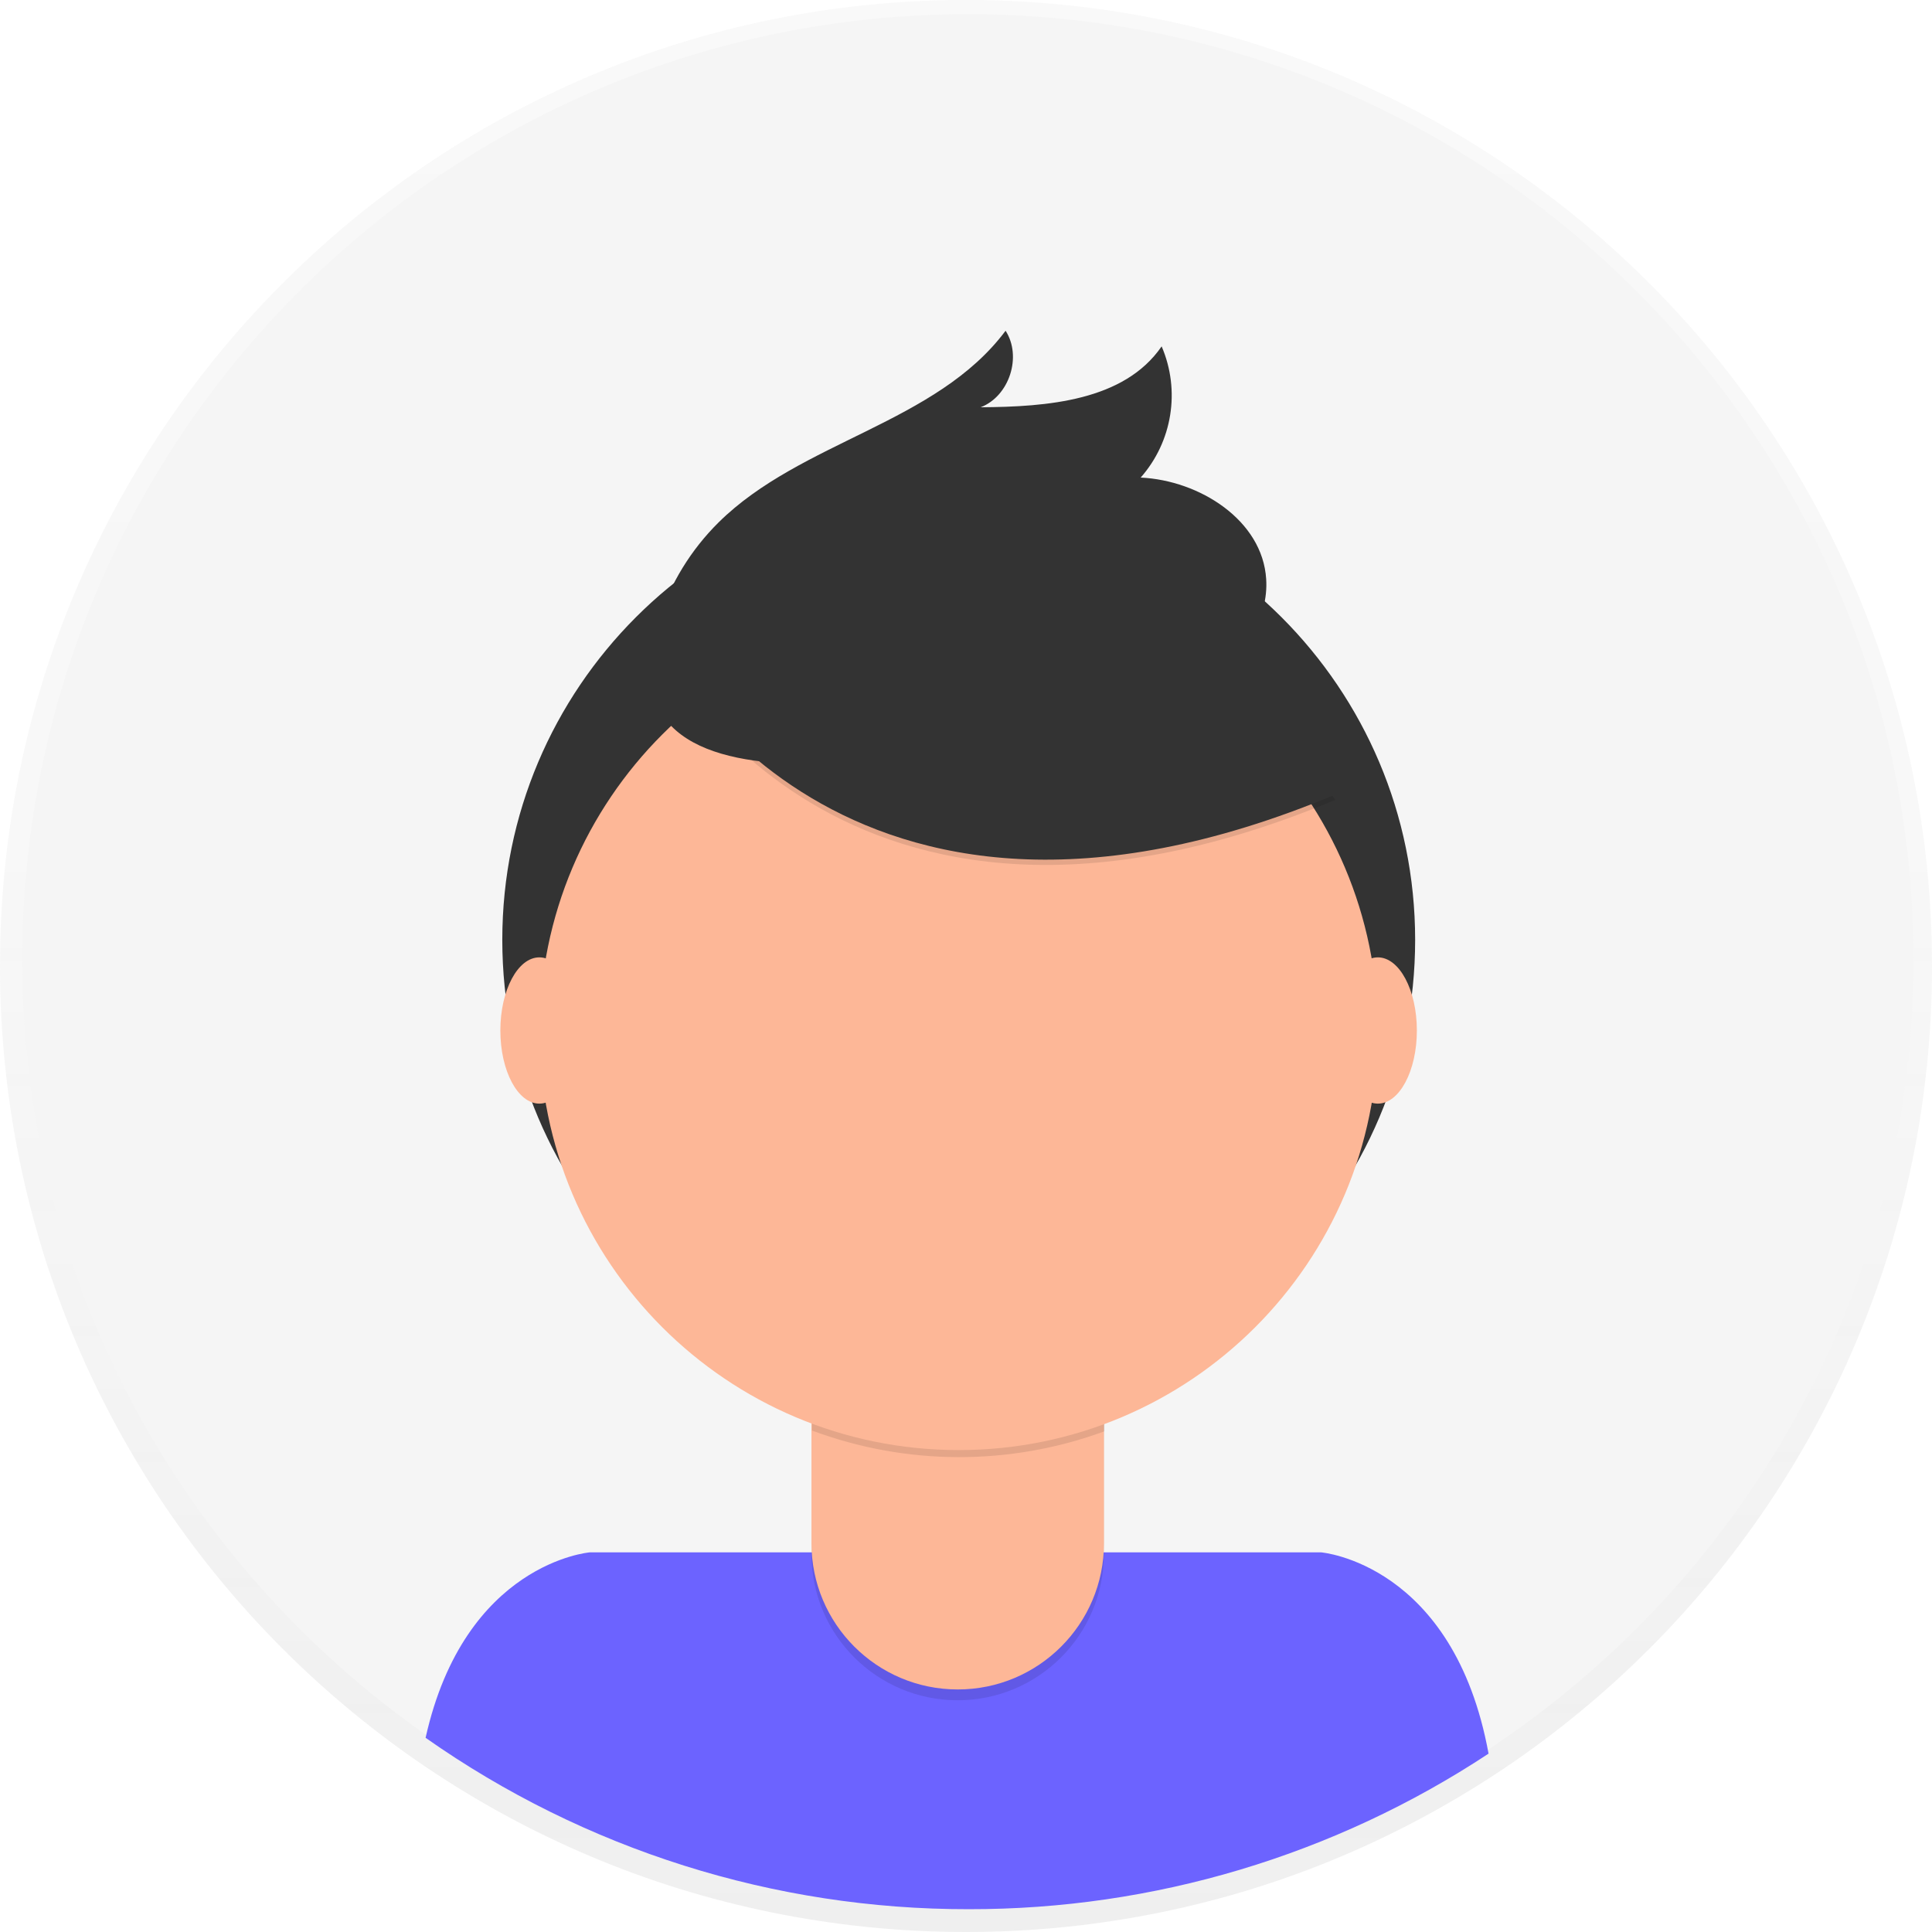
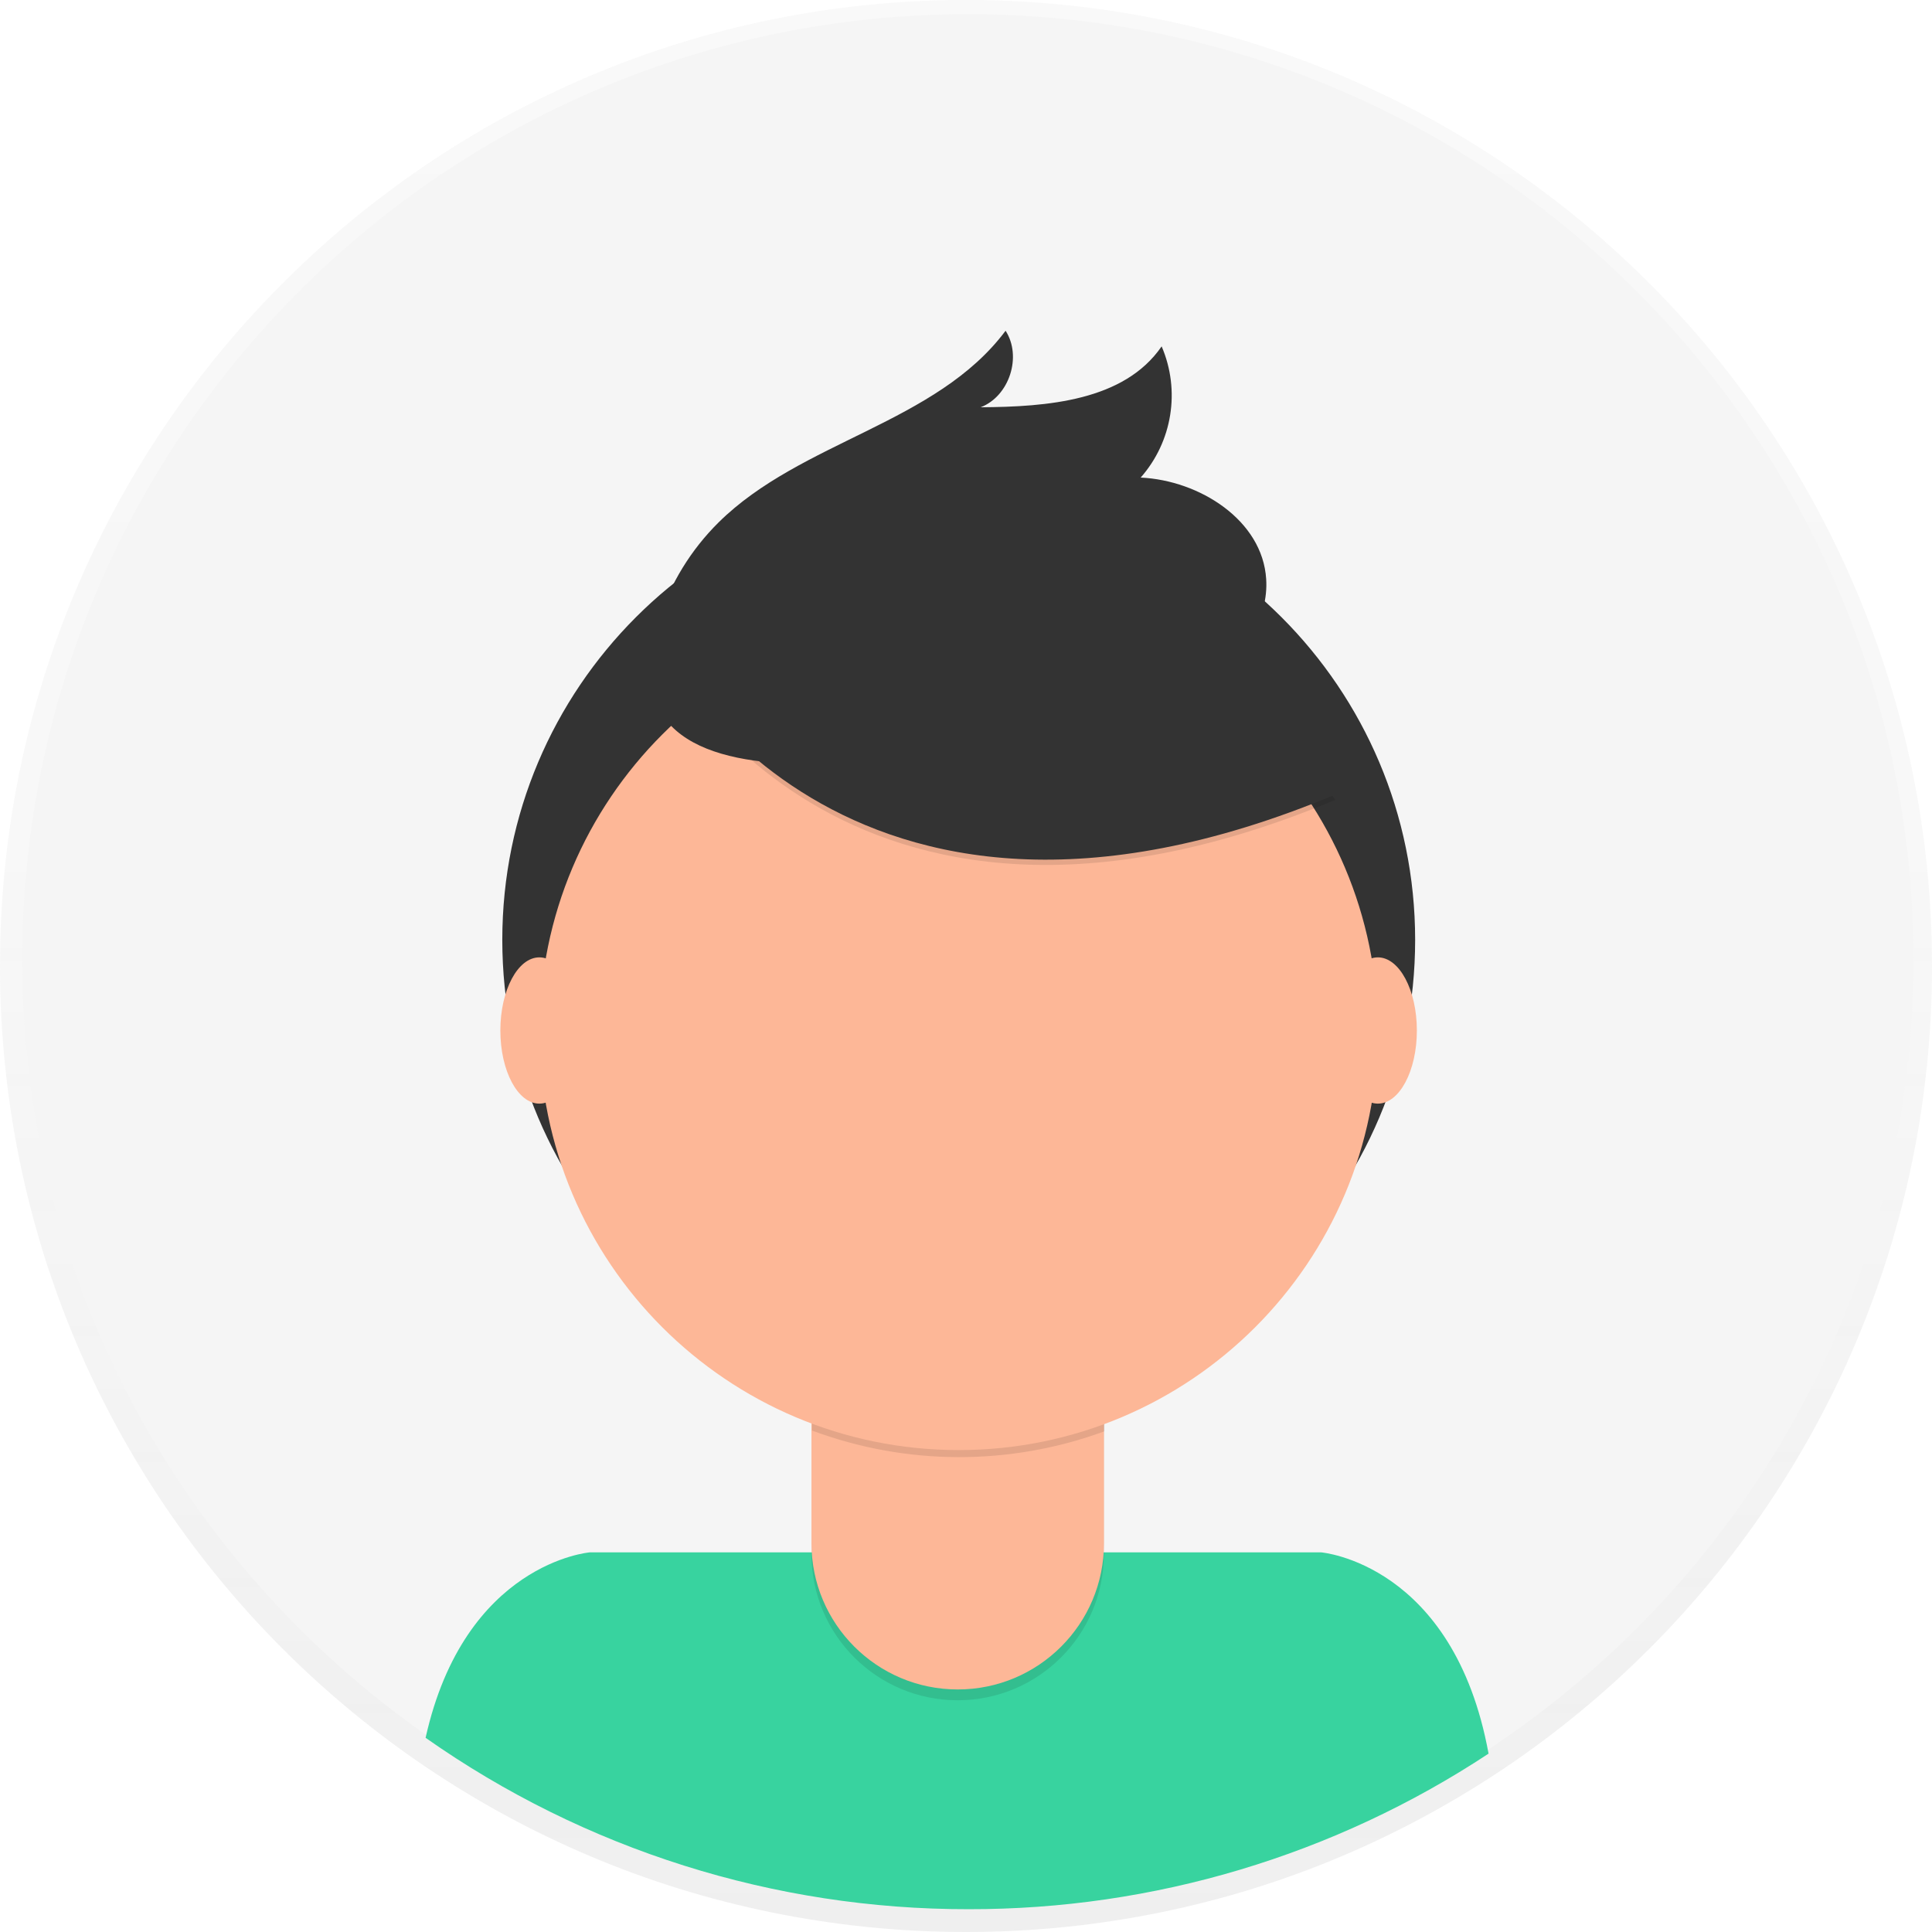
<svg xmlns="http://www.w3.org/2000/svg" id="457bf273-24a3-4fd8-a857-e9b918267d6a" data-name="Layer 1" width="698" height="698" viewBox="0 0 698 698">
  <defs>
    <linearGradient id="b247946c-c62f-4d08-994a-4c3d64e1e98f" x1="349" y1="698" x2="349" gradientUnits="userSpaceOnUse">
      <stop offset="0" stop-color="gray" stop-opacity="0.25" />
      <stop offset="0.54" stop-color="gray" stop-opacity="0.12" />
      <stop offset="1" stop-color="gray" stop-opacity="0.1" />
    </linearGradient>
  </defs>
  <g opacity="0.5">
    <circle cx="349" cy="349" r="349" fill="url(#b247946c-c62f-4d08-994a-4c3d64e1e98f)" />
  </g>
  <circle cx="349.68" cy="346.77" r="341.64" fill="#f5f5f5" />
-   <path d="M601,790.76a340,340,0,0,0,187.79-56.2c-12.59-68.8-60.5-72.72-60.5-72.72H464.09s-45.21,3.71-59.33,67A340.07,340.07,0,0,0,601,790.76Z" transform="translate(-251 -101)" fill="#6c63ff" />
+   <path d="M601,790.76a340,340,0,0,0,187.79-56.2c-12.59-68.8-60.5-72.72-60.5-72.72H464.09s-45.21,3.71-59.33,67A340.07,340.07,0,0,0,601,790.76Z" transform="translate(-251 -101)" fill="#38d39f" />
  <circle cx="346.37" cy="339.57" r="164.9" fill="#333" />
  <path d="M293.15,476.92H398.81a0,0,0,0,1,0,0v84.53A52.83,52.83,0,0,1,346,614.28h0a52.83,52.83,0,0,1-52.83-52.83V476.92a0,0,0,0,1,0,0Z" opacity="0.1" />
  <path d="M296.5,473h99a3.35,3.35,0,0,1,3.35,3.35v81.18A52.83,52.83,0,0,1,346,610.37h0a52.83,52.83,0,0,1-52.83-52.83V476.35A3.35,3.35,0,0,1,296.5,473Z" fill="#fdb797" />
  <path d="M544.34,617.82a152.07,152.07,0,0,0,105.66.29v-13H544.34Z" transform="translate(-251 -101)" opacity="0.1" />
  <circle cx="346.37" cy="372.44" r="151.45" fill="#fdb797" />
  <path d="M489.49,335.68S553.32,465.24,733.37,390l-41.92-65.73-74.31-26.67Z" transform="translate(-251 -101)" opacity="0.1" />
  <path d="M489.49,333.78s63.83,129.56,243.88,54.3l-41.92-65.73-74.31-26.67Z" transform="translate(-251 -101)" fill="#333" />
  <path d="M488.93,325a87.49,87.49,0,0,1,21.69-35.27c29.79-29.45,78.63-35.66,103.68-69.24,6,9.32,1.36,23.65-9,27.65,24-.16,51.81-2.26,65.38-22a44.89,44.89,0,0,1-7.57,47.4c21.27,1,44,15.4,45.34,36.65.92,14.16-8,27.56-19.59,35.68s-25.71,11.85-39.56,14.9C608.86,369.7,462.54,407.07,488.93,325Z" transform="translate(-251 -101)" fill="#333" />
  <ellipse cx="194.86" cy="372.3" rx="14.09" ry="26.42" fill="#fdb797" />
  <ellipse cx="497.8" cy="372.3" rx="14.09" ry="26.42" fill="#fdb797" />
</svg>
